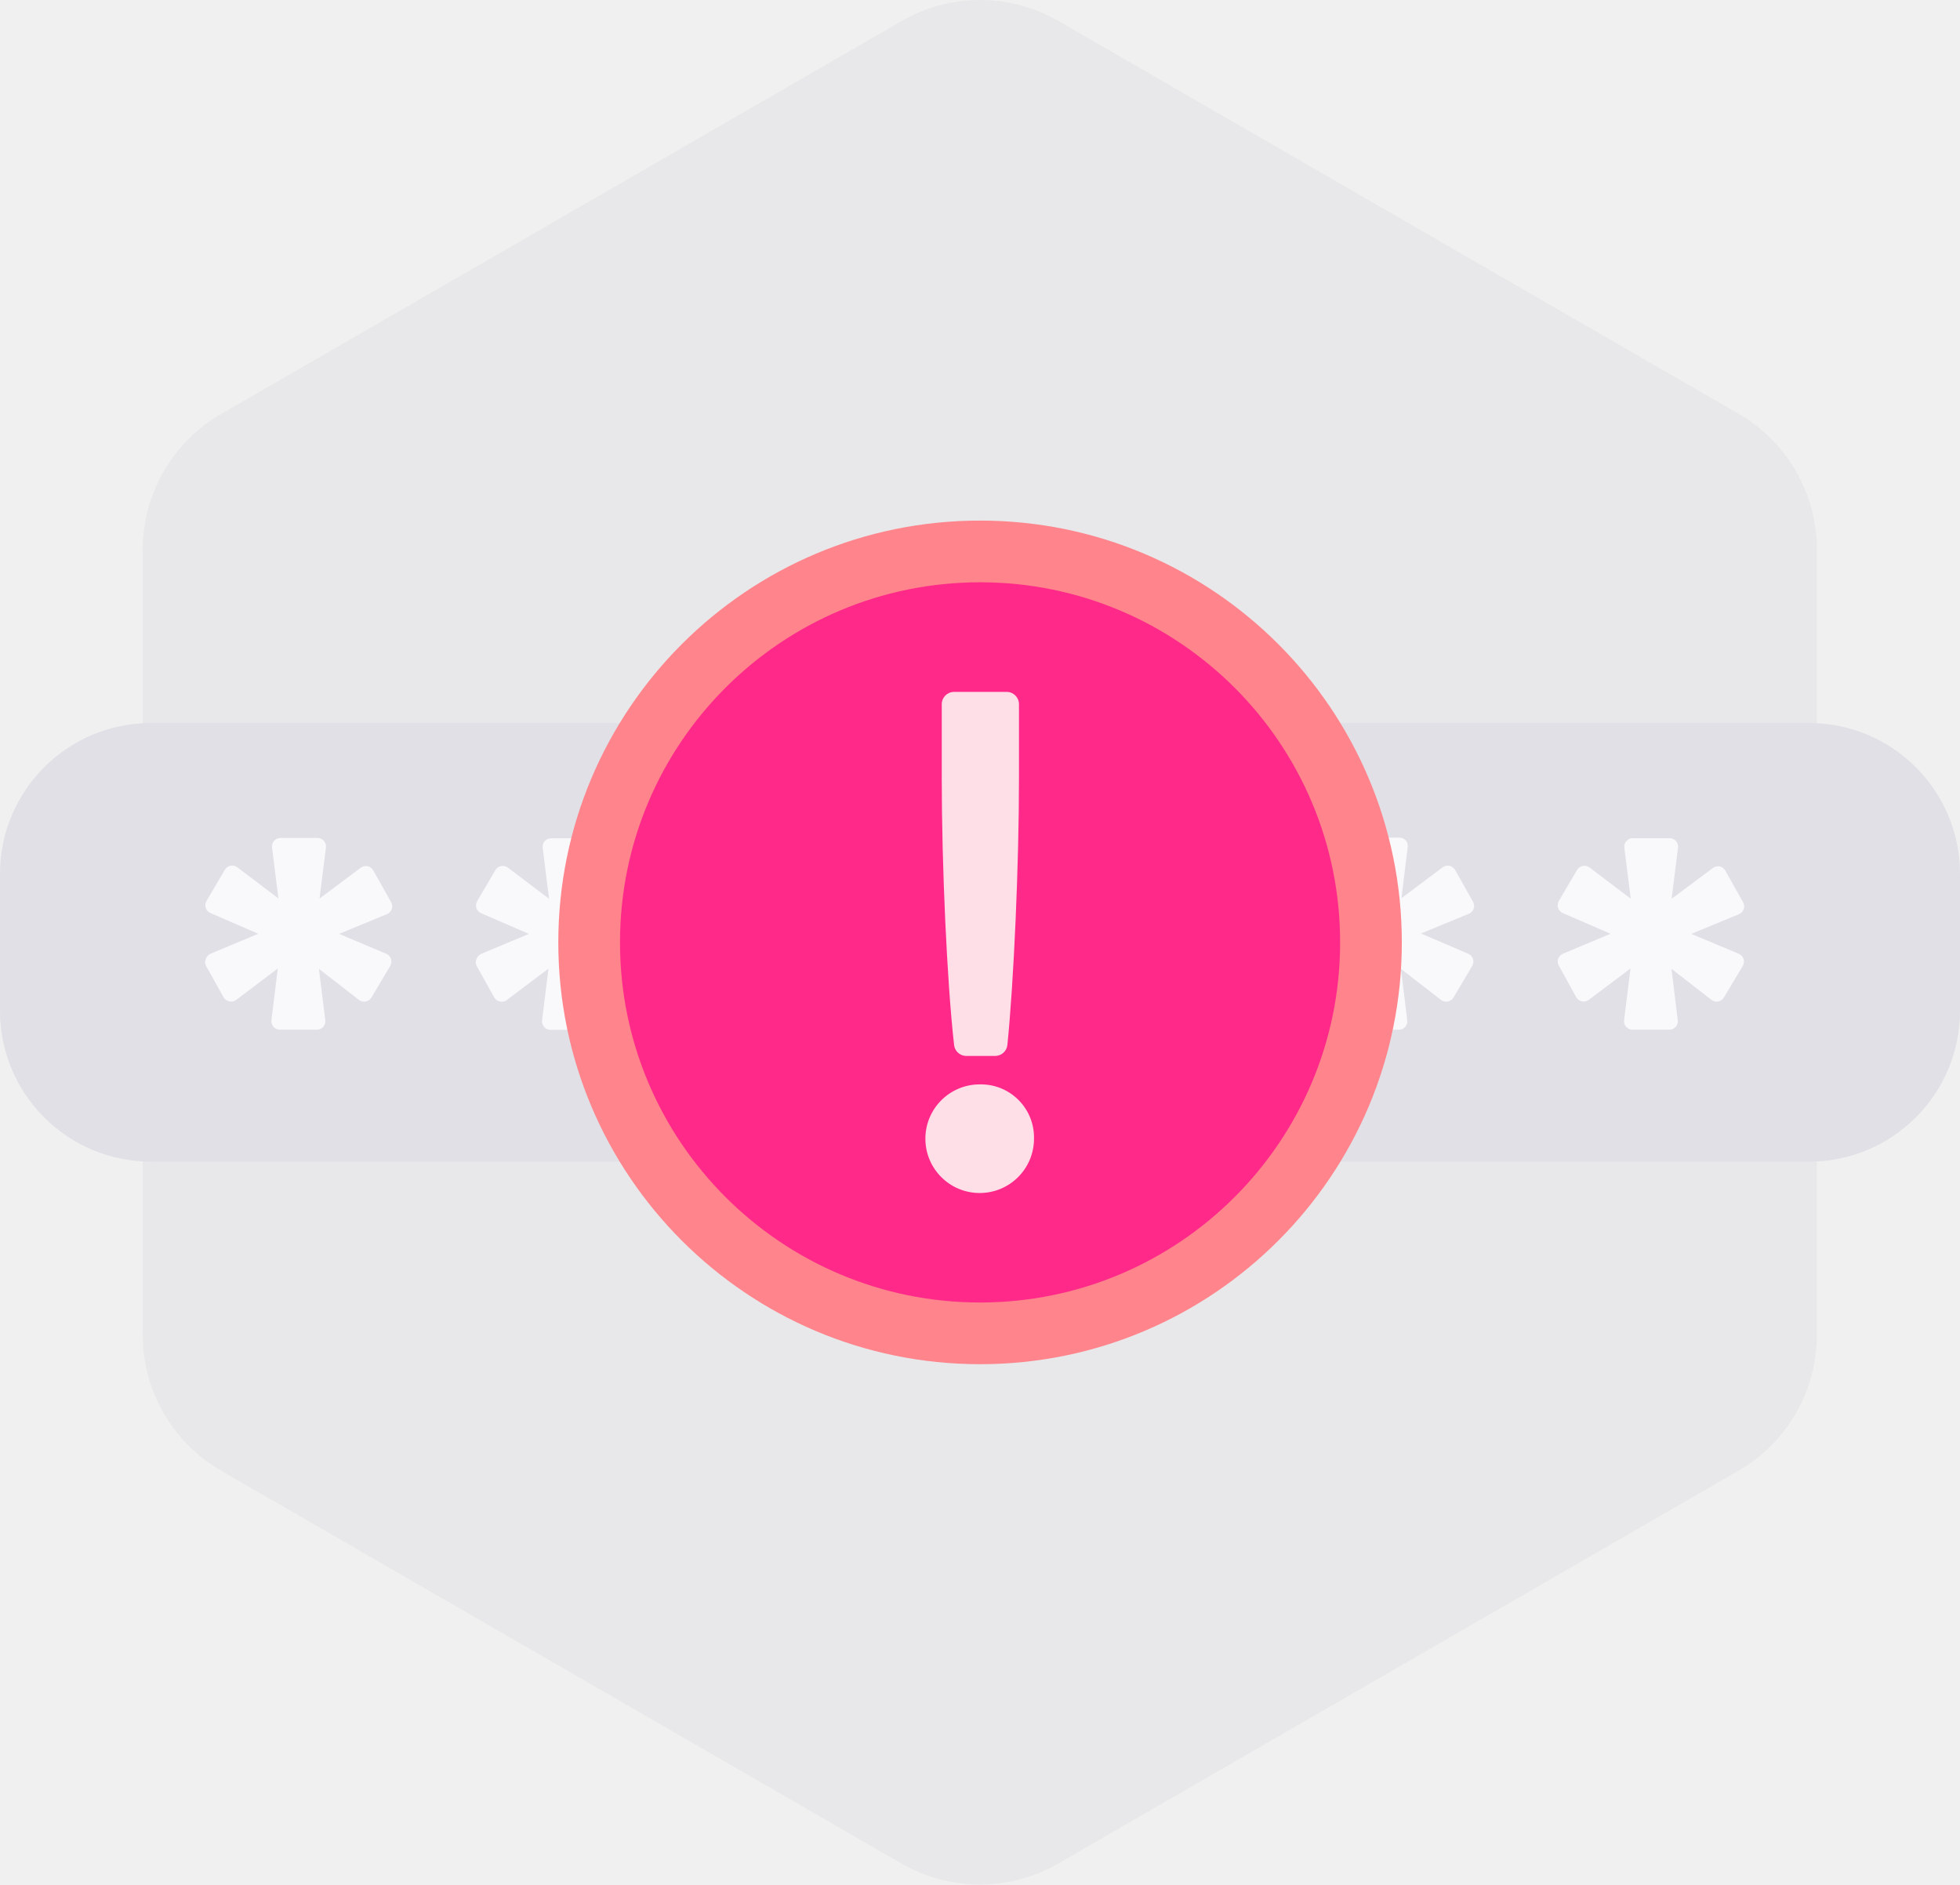
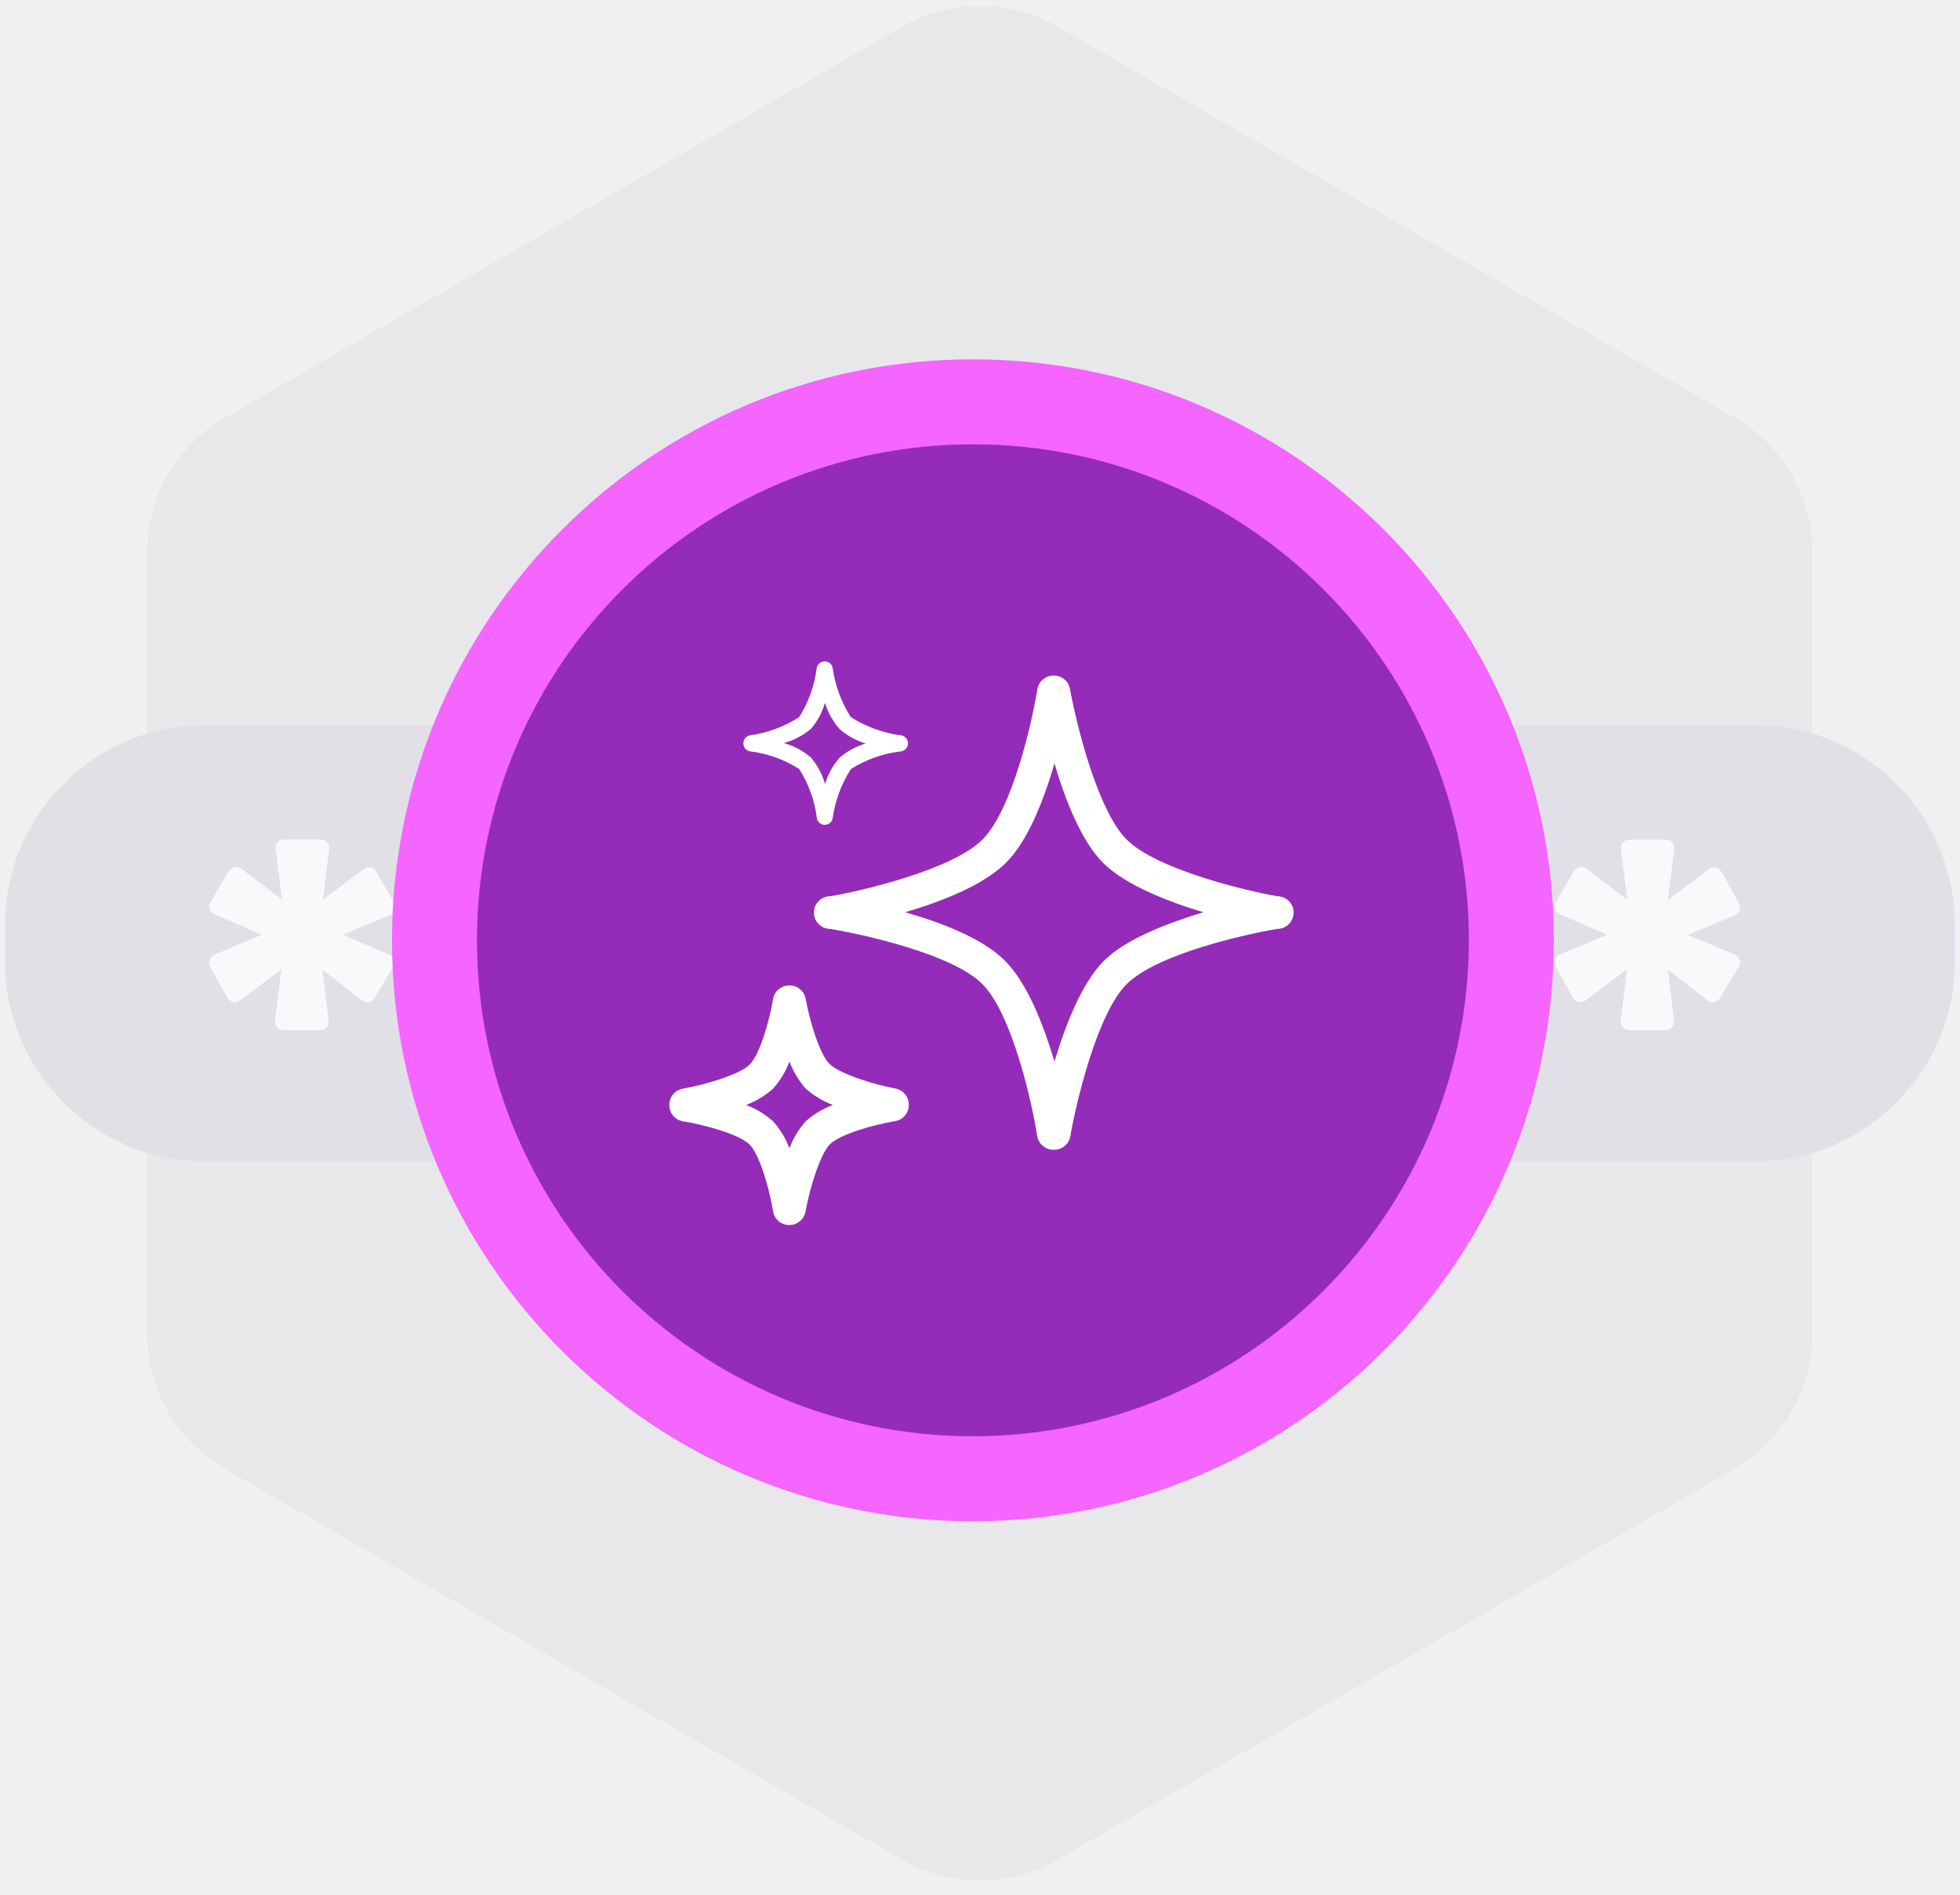
- <svg xmlns="http://www.w3.org/2000/svg" viewBox="0 0 159.17 153.02">
-   <path d="M223.61,65.08l-55.25-31.9a12.73,12.73,0,0,0-12.72,0l-55.25,31.9A12.72,12.72,0,0,0,94,76.1v63.8a12.72,12.72,0,0,0,6.37,11l55.25,31.9a12.75,12.75,0,0,0,12.72,0l55.25-31.9a12.72,12.72,0,0,0,6.37-11V76.1A12.72,12.72,0,0,0,223.61,65.08Z" transform="translate(-82.41 -31.48)" fill="#bfbfc9" opacity="0.15" style="isolation:isolate" />
-   <rect x="7.47" y="63.47" width="146.92" height="24.24" rx="7.23" ry="7.23" fill="#d9bfff" />
-   <rect y="58.71" width="159.17" height="35.61" rx="12.25" ry="12.25" fill="#e0e0e6" />
-   <path d="M113.77,108.92a.68.68,0,0,1,.39.42.71.71,0,0,1-.06.57l-1.52,2.56a.7.7,0,0,1-.47.33.69.69,0,0,1-.55-.13l-3.25-2.52.52,4.17a.72.72,0,0,1-.17.54.68.68,0,0,1-.52.23h-3a.68.68,0,0,1-.52-.23.72.72,0,0,1-.17-.54l.52-4.2-3.38,2.55a.66.66,0,0,1-.56.12.71.71,0,0,1-.46-.33l-1.44-2.57a.65.65,0,0,1,0-.56.7.7,0,0,1,.38-.41l3.87-1.62-3.87-1.68a.68.68,0,0,1-.38-.88l.06-.12,1.48-2.52a.71.71,0,0,1,.46-.33.69.69,0,0,1,.55.13l3.34,2.53-.52-4.14a.72.72,0,0,1,.17-.54.68.68,0,0,1,.52-.23h3a.68.68,0,0,1,.52.23.72.72,0,0,1,.17.54l-.52,4.15,3.34-2.5a.7.7,0,0,1,.56-.13.72.72,0,0,1,.46.34l1.44,2.56a.69.69,0,0,1-.23.95l-.11.05-3.87,1.6Z" transform="translate(-82.41 -31.48)" fill="#f9f9fb" />
-   <path d="M135.74,108.92a.69.69,0,0,1,.38.9l-.05.1-1.52,2.56a.72.72,0,0,1-.47.33.69.69,0,0,1-.55-.13l-3.25-2.52.51,4.17a.65.65,0,0,1-.17.54.66.66,0,0,1-.51.23h-3a.68.68,0,0,1-.51-.23.72.72,0,0,1-.17-.54l.52-4.2-3.38,2.55a.66.66,0,0,1-.56.12.68.68,0,0,1-.46-.33l-1.44-2.57a.65.65,0,0,1,0-.56.7.7,0,0,1,.38-.41l3.87-1.62-3.88-1.68a.67.67,0,0,1-.38-.41.71.71,0,0,1,.06-.57l1.48-2.52a.7.7,0,0,1,.47-.33.69.69,0,0,1,.55.13l3.34,2.53-.52-4.14a.69.69,0,0,1,.61-.77h3.07a.7.7,0,0,1,.52.23.67.67,0,0,1,.16.54l-.52,4.15,3.35-2.5a.69.69,0,0,1,.55-.13.67.67,0,0,1,.46.34l1.45,2.56a.69.69,0,0,1-.23.95l-.11.05-3.87,1.6Z" transform="translate(-82.41 -31.48)" fill="#f9f9fb" />
-   <path d="M157.71,108.92a.73.73,0,0,1,.39.42.67.67,0,0,1-.07.57l-1.52,2.56a.71.71,0,0,1-.46.33.69.69,0,0,1-.55-.13l-3.26-2.52.52,4.17a.72.72,0,0,1-.17.54.68.68,0,0,1-.51.23h-3a.7.7,0,0,1-.52-.23.67.67,0,0,1-.16-.54l.52-4.2-3.39,2.55a.64.64,0,0,1-.55.12.66.66,0,0,1-.46-.33l-1.45-2.57a.73.73,0,0,1,0-.56.75.75,0,0,1,.39-.41l3.87-1.62-3.88-1.68a.67.67,0,0,1-.38-.41.71.71,0,0,1,.06-.57l1.48-2.52a.71.71,0,0,1,.46-.33.67.67,0,0,1,.55.13l3.34,2.53-.51-4.14a.67.67,0,0,1,.16-.54.7.7,0,0,1,.52-.23h3a.68.68,0,0,1,.51.23.72.72,0,0,1,.17.54l-.52,4.15,3.35-2.5a.68.68,0,0,1,.55-.13.7.7,0,0,1,.46.34l1.44,2.56a.67.67,0,0,1,.05.57.7.7,0,0,1-.38.41l-3.87,1.6Z" transform="translate(-82.41 -31.48)" fill="#ff298a" />
-   <path d="M179.67,108.92a.69.69,0,0,1,.38.9l-.05.1-1.52,2.56a.69.69,0,0,1-.95.24l-.05,0-3.25-2.52.52,4.17a.72.72,0,0,1-.17.54.68.68,0,0,1-.52.23h-3a.68.68,0,0,1-.52-.23.72.72,0,0,1-.17-.54l.52-4.2-3.38,2.55a.66.66,0,0,1-.56.12.71.71,0,0,1-.46-.33L165,109.9a.68.68,0,0,1,.21-.94l.13-.06,3.87-1.62-3.88-1.68a.67.67,0,0,1-.38-.41.71.71,0,0,1,.06-.57l1.48-2.52a.71.71,0,0,1,.46-.33.69.69,0,0,1,.55.13l3.34,2.53-.52-4.14a.72.72,0,0,1,.17-.54.68.68,0,0,1,.52-.23h3a.68.68,0,0,1,.52.23.72.72,0,0,1,.17.54l-.52,4.15,3.34-2.5a.7.7,0,0,1,.56-.13.72.72,0,0,1,.46.34l1.44,2.56a.71.71,0,0,1,.05.57.68.68,0,0,1-.39.41l-3.87,1.6Z" transform="translate(-82.41 -31.48)" fill="#ff298a" />
-   <path d="M201.64,108.92a.68.68,0,0,1,.39.42.71.71,0,0,1-.06.57l-1.52,2.56a.7.7,0,0,1-.47.33.69.69,0,0,1-.55-.13l-3.25-2.52.51,4.17a.67.67,0,0,1-.16.54.68.68,0,0,1-.52.23h-3a.68.68,0,0,1-.52-.23.72.72,0,0,1-.17-.54l.52-4.2-3.38,2.55a.66.66,0,0,1-.56.12.71.71,0,0,1-.46-.33L187,109.89a.65.65,0,0,1,0-.56.7.7,0,0,1,.38-.41l3.87-1.62-3.87-1.68a.69.69,0,0,1-.39-.41.67.67,0,0,1,.07-.57l1.48-2.52a.68.68,0,0,1,.93-.25l.07,0,3.34,2.53-.52-4.14a.72.72,0,0,1,.17-.54.68.68,0,0,1,.52-.23h3a.68.68,0,0,1,.52.23.67.67,0,0,1,.16.54l-.51,4.15,3.34-2.5a.7.7,0,0,1,.56-.13.72.72,0,0,1,.46.34l1.44,2.56a.69.69,0,0,1-.23.95l-.11.05-3.87,1.6Z" transform="translate(-82.41 -31.48)" fill="#f9f9fb" />
-   <path d="M223.61,108.92a.73.73,0,0,1,.39.42.71.71,0,0,1-.06.57l-1.53,2.56a.71.71,0,0,1-.46.33.69.69,0,0,1-.55-.13l-3.25-2.52.51,4.17a.65.65,0,0,1-.17.54.68.68,0,0,1-.51.23h-3a.69.69,0,0,1-.68-.77l.52-4.2-3.39,2.55a.63.63,0,0,1-.55.12.68.68,0,0,1-.46-.33L209,109.89a.69.69,0,0,1-.06-.56.75.75,0,0,1,.39-.41l3.87-1.62-3.88-1.68a.67.67,0,0,1-.38-.41.71.71,0,0,1,.06-.57l1.48-2.52a.7.7,0,0,1,.47-.33.69.69,0,0,1,.55.13l3.34,2.53-.52-4.14a.69.69,0,0,1,.61-.77H218a.68.68,0,0,1,.51.23.65.65,0,0,1,.17.54l-.52,4.15,3.35-2.5a.69.69,0,0,1,.55-.13.67.67,0,0,1,.46.34l1.44,2.56a.71.71,0,0,1,.06.57.75.75,0,0,1-.39.41l-3.87,1.6Z" transform="translate(-82.41 -31.48)" fill="#f9f9fb" />
-   <path d="M162,142.25A34.25,34.25,0,1,1,196.25,108,34.25,34.25,0,0,1,162,142.25Z" transform="translate(-82.41 -31.48)" fill="#ff848b" />
-   <path d="M162,137.24A29.24,29.24,0,1,1,191.24,108,29.24,29.24,0,0,1,162,137.24Z" transform="translate(-82.41 -31.48)" fill="#ff298a" />
-   <path d="M160.83,117.22h2.39a1,1,0,0,0,1-.9c.52-5.12.94-14.6.94-21.58V88.66a1,1,0,0,0-1-1h-4.27a1,1,0,0,0-1,1v6.08c0,7,.42,16.46,1,21.58A1,1,0,0,0,160.83,117.22Z" transform="translate(-82.41 -31.48)" fill="#ffdfe7" />
-   <path d="M162,119.53a4.41,4.41,0,1,0,4.38,4.44s0,0,0-.06a4.31,4.31,0,0,0-4.24-4.38Z" transform="translate(-82.41 -31.48)" fill="#ffdfe7" />
+ <svg xmlns="http://www.w3.org/2000/svg" width="120" height="116" viewBox="0 0 120 116">
+   <g fill="none" fill-rule="evenodd">
+     <path fill="#BFBFC9" fill-rule="nonzero" d="M106.207,25.56 L64.77,1.635 C61.818,-0.068 58.182,-0.068 55.23,1.635 L13.793,25.56 C10.831,27.259 9.004,30.411 9,33.825 L9,81.675 C9.006,85.081 10.827,88.225 13.777,89.925 L55.215,113.85 C58.168,115.55 61.802,115.55 64.755,113.85 L106.192,89.925 C109.143,88.225 110.964,85.081 110.97,81.675 L110.97,33.825 C110.973,30.417 109.157,27.267 106.207,25.56 Z" opacity=".15" />
+     <rect width="110.19" height="18.18" x="5.91" y="47.962" fill="#D9BFFF" fill-rule="nonzero" rx="7.23" />
+     <rect width="119.377" height="26.707" x=".307" y="44.392" fill="#E0E0E6" fill-rule="nonzero" rx="12.25" />
+     <path fill="#F9F9FB" fill-rule="nonzero" d="M23.828 58.44C23.967 58.497 24.074 58.612 24.12 58.755 24.166 58.897 24.149 59.053 24.075 59.182L22.935 61.102C22.858 61.232 22.73 61.322 22.582 61.35 22.437 61.378 22.287 61.342 22.17 61.252L19.733 59.362 20.122 62.49C20.137 62.637 20.091 62.783 19.995 62.895 19.896 63.007 19.754 63.07 19.605 63.068L17.355 63.068C17.206 63.07 17.064 63.007 16.965 62.895 16.869 62.783 16.823 62.637 16.837 62.49L17.227 59.34 14.693 61.252C14.573 61.345 14.419 61.378 14.273 61.343 14.128 61.311 14.003 61.222 13.928 61.095L12.848 59.167C12.784 59.035 12.784 58.88 12.848 58.748 12.896 58.61 12.999 58.498 13.133 58.44L16.035 57.225 13.133 55.965C12.991 55.909 12.882 55.792 12.835 55.647 12.789 55.501 12.81 55.343 12.893 55.215L14.002 53.325C14.078 53.198 14.203 53.109 14.348 53.078 14.493 53.05 14.643 53.085 14.76 53.175L17.265 55.072 16.875 51.968C16.86 51.821 16.906 51.674 17.003 51.562 17.101 51.451 17.244 51.388 17.392 51.39L19.642 51.39C19.791 51.388 19.934 51.451 20.032 51.562 20.129 51.674 20.175 51.821 20.16 51.968L19.77 55.08 22.275 53.205C22.395 53.114 22.547 53.078 22.695 53.108 22.84 53.141 22.965 53.234 23.04 53.362L24.12 55.282C24.199 55.413 24.216 55.572 24.167 55.717 24.118 55.862 24.007 55.977 23.865 56.032L20.962 57.233 23.828 58.44zM40.305 58.44C40.446 58.497 40.555 58.613 40.603 58.758 40.65 58.902 40.632 59.06 40.553 59.19L39.413 61.11C39.334 61.238 39.207 61.327 39.06 61.358 38.915 61.385 38.765 61.35 38.648 61.26L36.21 59.37 36.593 62.498C36.614 62.645 36.567 62.794 36.465 62.903 36.369 63.014 36.229 63.077 36.083 63.075L33.833 63.075C33.686 63.075 33.547 63.012 33.45 62.903 33.354 62.791 33.308 62.644 33.322 62.498L33.712 59.347 31.177 61.26C31.058 61.352 30.904 61.385 30.758 61.35 30.612 61.322 30.486 61.231 30.413 61.102L29.332 59.175C29.269 59.042 29.269 58.888 29.332 58.755 29.381 58.617 29.484 58.506 29.617 58.447L32.52 57.233 29.61 55.972C29.475 55.916 29.371 55.804 29.325 55.665 29.279 55.523 29.296 55.367 29.37 55.237L30.48 53.347C30.557 53.218 30.685 53.128 30.832 53.1 30.978 53.072 31.128 53.108 31.245 53.197L33.75 55.095 33.36 51.99C33.343 51.844 33.389 51.698 33.486 51.587 33.583 51.477 33.723 51.414 33.87 51.412L36.12 51.412C36.269 51.412 36.41 51.475 36.51 51.585 36.608 51.696 36.651 51.844 36.63 51.99L36.24 55.102 38.752 53.227C38.87 53.138 39.02 53.102 39.165 53.13 39.312 53.159 39.439 53.253 39.51 53.385L40.597 55.305C40.677 55.436 40.694 55.595 40.645 55.739 40.595 55.884 40.485 56 40.343 56.055L37.44 57.255 40.305 58.44z" />
+     <path fill="#FF298A" fill-rule="nonzero" d="M56.782 58.44C56.919 58.501 57.025 58.615 57.075 58.755 57.123 58.898 57.103 59.055 57.023 59.182L55.883 61.102C55.807 61.229 55.682 61.319 55.538 61.35 55.392 61.378 55.242 61.342 55.125 61.252L52.68 59.362 53.07 62.49C53.085 62.637 53.039 62.783 52.943 62.895 52.846 63.005 52.706 63.068 52.56 63.068L50.31 63.068C50.161 63.068 50.02 63.005 49.92 62.895 49.822 62.784 49.779 62.636 49.8 62.49L50.19 59.34 47.648 61.252C47.531 61.345 47.379 61.378 47.235 61.343 47.089 61.316 46.962 61.225 46.89 61.095L45.803 59.167C45.747 59.033 45.747 58.882 45.803 58.748 45.856 58.611 45.961 58.5 46.095 58.44L48.998 57.225 46.087 55.965C45.952 55.909 45.848 55.797 45.803 55.657 45.757 55.515 45.773 55.36 45.847 55.23L46.958 53.34C47.033 53.213 47.158 53.124 47.303 53.093 47.448 53.063 47.599 53.098 47.715 53.19L50.22 55.087 49.837 51.983C49.816 51.836 49.86 51.688 49.958 51.578 50.057 51.467 50.199 51.405 50.347 51.405L52.597 51.405C52.744 51.405 52.883 51.468 52.98 51.578 53.076 51.689 53.122 51.836 53.108 51.983L52.718 55.095 55.23 53.22C55.347 53.129 55.497 53.094 55.642 53.123 55.789 53.154 55.914 53.247 55.987 53.377L57.068 55.297C57.143 55.427 57.157 55.584 57.105 55.725 57.057 55.863 56.954 55.974 56.82 56.032L53.917 57.233 56.782 58.44zM73.252 58.44C73.394 58.497 73.502 58.613 73.55 58.758 73.598 58.902 73.579 59.06 73.5 59.19L72.36 61.11C72.285 61.235 72.161 61.322 72.018 61.351 71.875 61.379 71.727 61.346 71.61 61.26L69.172 59.37 69.562 62.498C69.577 62.644 69.531 62.791 69.435 62.903 69.336 63.014 69.194 63.077 69.045 63.075L66.795 63.075C66.646 63.077 66.504 63.014 66.405 62.903 66.309 62.791 66.263 62.644 66.278 62.498L66.668 59.347 64.132 61.26C64.013 61.352 63.859 61.385 63.712 61.35 63.568 61.319 63.443 61.229 63.367 61.102L62.288 59.175C62.206 59.045 62.187 58.885 62.236 58.739 62.286 58.594 62.398 58.478 62.542 58.425L65.445 57.21 62.535 55.95C62.4 55.894 62.296 55.782 62.25 55.642 62.204 55.5 62.221 55.345 62.295 55.215L63.405 53.325C63.481 53.198 63.606 53.109 63.75 53.078 63.895 53.05 64.045 53.085 64.162 53.175L66.668 55.072 66.278 51.968C66.263 51.821 66.309 51.674 66.405 51.562 66.504 51.451 66.646 51.388 66.795 51.39L69.045 51.39C69.194 51.388 69.336 51.451 69.435 51.562 69.531 51.674 69.577 51.821 69.562 51.968L69.172 55.08 71.677 53.205C71.797 53.114 71.95 53.078 72.097 53.108 72.243 53.141 72.368 53.234 72.442 53.362L73.522 55.282C73.594 55.413 73.608 55.569 73.56 55.71 73.512 55.85 73.405 55.962 73.267 56.017L70.365 57.218 73.252 58.44z" />
+     <path fill="#F9F9FB" fill-rule="nonzero" d="M89.73 58.44C89.869 58.497 89.976 58.612 90.022 58.755 90.068 58.897 90.052 59.053 89.978 59.182L88.838 61.102C88.761 61.232 88.632 61.322 88.485 61.35 88.34 61.378 88.19 61.342 88.073 61.252L85.635 59.362 86.017 62.49C86.039 62.636 85.995 62.784 85.897 62.895 85.799 63.007 85.656 63.07 85.507 63.068L83.257 63.068C83.109 63.07 82.966 63.007 82.868 62.895 82.771 62.783 82.725 62.637 82.74 62.49L83.13 59.34 80.595 61.252C80.476 61.345 80.321 61.378 80.175 61.343 80.031 61.311 79.906 61.222 79.83 61.095L78.75 59.167C78.687 59.035 78.687 58.88 78.75 58.748 78.798 58.61 78.901 58.498 79.035 58.44L81.938 57.225 79.035 55.965C78.898 55.909 78.792 55.797 78.743 55.657 78.695 55.514 78.714 55.357 78.795 55.23L79.905 53.34C79.978 53.213 80.103 53.124 80.246 53.096 80.39 53.067 80.539 53.101 80.655 53.19L83.16 55.087 82.77 51.983C82.755 51.836 82.801 51.689 82.897 51.578 82.996 51.466 83.139 51.403 83.287 51.405L85.537 51.405C85.686 51.403 85.829 51.466 85.927 51.578 86.025 51.688 86.069 51.836 86.047 51.983L85.665 55.095 88.17 53.22C88.29 53.129 88.442 53.093 88.59 53.123 88.735 53.156 88.86 53.249 88.935 53.377L90.015 55.297C90.094 55.428 90.111 55.587 90.062 55.732 90.013 55.877 89.902 55.992 89.76 56.047L86.858 57.248 89.73 58.44zM106.207 58.44C106.344 58.501 106.45 58.615 106.5 58.755 106.546 58.897 106.529 59.053 106.455 59.182L105.308 61.102C105.232 61.229 105.107 61.319 104.963 61.35 104.817 61.378 104.667 61.342 104.55 61.252L102.112 59.362 102.495 62.49C102.517 62.637 102.47 62.787 102.368 62.895 102.271 63.005 102.131 63.068 101.985 63.068L99.735 63.068C99.588 63.066 99.448 63.003 99.351 62.893 99.254 62.782 99.208 62.636 99.225 62.49L99.615 59.34 97.073 61.252C96.957 61.346 96.804 61.379 96.66 61.343 96.514 61.314 96.389 61.224 96.315 61.095L95.25 59.167C95.176 59.04 95.16 58.888 95.205 58.748 95.259 58.611 95.364 58.5 95.498 58.44L98.4 57.225 95.49 55.965C95.355 55.909 95.251 55.797 95.205 55.657 95.159 55.515 95.176 55.36 95.25 55.23L96.36 53.34C96.437 53.211 96.565 53.121 96.713 53.093 96.858 53.065 97.008 53.1 97.125 53.19L99.63 55.087 99.24 51.983C99.223 51.836 99.269 51.69 99.366 51.58 99.463 51.47 99.603 51.406 99.75 51.405L102 51.405C102.146 51.405 102.286 51.468 102.382 51.578 102.485 51.686 102.532 51.835 102.51 51.983L102.12 55.095 104.632 53.22C104.75 53.13 104.9 53.095 105.045 53.123 105.192 53.152 105.319 53.245 105.39 53.377L106.47 55.297C106.544 55.427 106.561 55.583 106.515 55.725 106.461 55.862 106.356 55.972 106.222 56.032L103.32 57.233 106.207 58.44z" />
+     <g transform="translate(24 22)">
+       <path fill="#F565FF" d="M35.567,71.135 C15.924,71.135 4.91914202e-15,55.211 4.91914202e-15,35.567 C4.91914202e-15,15.924 15.924,-4.91914202e-15 35.567,-4.91914202e-15 C55.211,-4.91914202e-15 71.135,15.924 71.135,35.567 C71.117,55.203 55.203,71.117 35.567,71.135 Z" />
+       <path fill="#952BB9" d="M35.567,65.932 C18.797,65.932 5.203,52.337 5.203,35.567 C5.203,18.797 18.797,5.203 35.567,5.203 C52.337,5.203 65.932,18.797 65.932,35.567 C65.909,52.328 52.328,65.909 35.567,65.932 L35.567,65.932 Z" />
+     </g>
+     <g fill="#FFF" fill-rule="nonzero" transform="translate(40 40)">
+       <path d="M24.5 30.39C24.001 30.396 23.575 30.033 23.5 29.54 23.19 27.54 21.97 22.07 20.14 20.24 18.31 18.41 12.8 17.19 10.83 16.87 10.278 16.87 9.83 16.422 9.83 15.87 9.83 15.318 10.278 14.87 10.83 14.87 12.83 14.53 18.31 13.24 20.15 11.4 21.99 9.56 23.2 4.14 23.51 2.2 23.589 1.711 24.015 1.354 24.51 1.36 24.999 1.352 25.422 1.699 25.51 2.18 25.86 4.12 27.15 9.57 28.98 11.4 30.81 13.23 36.26 14.53 38.2 14.87 38.752 14.87 39.2 15.318 39.2 15.87 39.2 16.422 38.752 16.87 38.2 16.87 36.26 17.19 30.83 18.41 28.99 20.24 27.15 22.07 25.87 27.59 25.53 29.56 25.445 30.057 25.003 30.412 24.5 30.39L24.5 30.39zM15.42 15.85C17.66 16.49 20.2 17.46 21.56 18.85 22.92 20.24 23.89 22.75 24.56 24.99 25.23 22.75 26.23 20.2 27.56 18.85 28.89 17.5 31.45 16.53 33.67 15.85 31.45 15.18 28.91 14.18 27.56 12.85 26.21 11.52 25.21 8.96 24.56 6.74 23.91 8.96 22.94 11.5 21.56 12.85 20.18 14.2 17.67 15.19 15.42 15.85zM8.33 35C7.835 35.006 7.409 34.649 7.33 34.16 7.12 32.85 6.53 30.72 5.9 30.08 5.27 29.44 3.13 28.86 1.82 28.65 1.331 28.571.974 28.145.98 27.65.973 27.158 1.325 26.734 1.81 26.65 3.12 26.42 5.26 25.81 5.9 25.17 6.54 24.53 7.12 22.43 7.33 21.17 7.409 20.681 7.835 20.324 8.33 20.33 8.822 20.323 9.246 20.675 9.33 21.16 9.56 22.45 10.17 24.56 10.81 25.16 11.45 25.76 13.56 26.41 14.81 26.64 15.295 26.724 15.647 27.148 15.64 27.64 15.646 28.135 15.289 28.561 14.8 28.64 13.51 28.85 11.41 29.44 10.8 30.07 10.19 30.7 9.55 32.85 9.32 34.16 9.241 34.645 8.822 35.001 8.33 35zM5.68 27.65C6.288 27.876 6.848 28.216 7.33 28.65 7.764 29.132 8.104 29.692 8.33 30.3 8.56 29.694 8.899 29.135 9.33 28.65 9.816 28.216 10.379 27.876 10.99 27.65 10.383 27.416 9.821 27.077 9.33 26.65 8.903 26.159 8.564 25.597 8.33 24.99 8.104 25.601 7.764 26.164 7.33 26.65 6.845 27.081 6.286 27.42 5.68 27.65L5.68 27.65zM10.5 10.5C10.255 10.503 10.045 10.323 10.01 10.08 9.878 9.012 9.509 7.987 8.93 7.08 8.023 6.501 6.998 6.132 5.93 6 5.687 5.965 5.507 5.755 5.51 5.51 5.507 5.268 5.681 5.06 5.92 5.02 6.988 4.869 8.011 4.491 8.92 3.91 9.5 3.003 9.869 1.978 10 .91 10.039.669 10.246.492 10.49.49 10.732.487 10.94.661 10.98.9 11.131 1.968 11.51 2.991 12.09 3.9 12.999 4.48 14.022 4.859 15.09 5.01 15.366 5.01 15.59 5.234 15.59 5.51 15.59 5.786 15.366 6.01 15.09 6.01 14.022 6.141 12.997 6.51 12.09 7.09 11.509 7.999 11.131 9.022 10.98 10.09 10.941 10.325 10.738 10.498 10.5 10.5L10.5 10.5zM8.03 5.5C8.623 5.672 9.171 5.969 9.64 6.37 10.044 6.844 10.341 7.4 10.51 8 10.689 7.406 10.992 6.857 11.4 6.39 11.865 5.989 12.411 5.692 13 5.52 12.409 5.341 11.863 5.038 11.4 4.63 10.992 4.167 10.689 3.621 10.51 3.03 10.338 3.619 10.041 4.165 9.64 4.63 9.161 5.031 8.602 5.324 8 5.49L8.03 5.5z" />
+     </g>
+   </g>
</svg>
